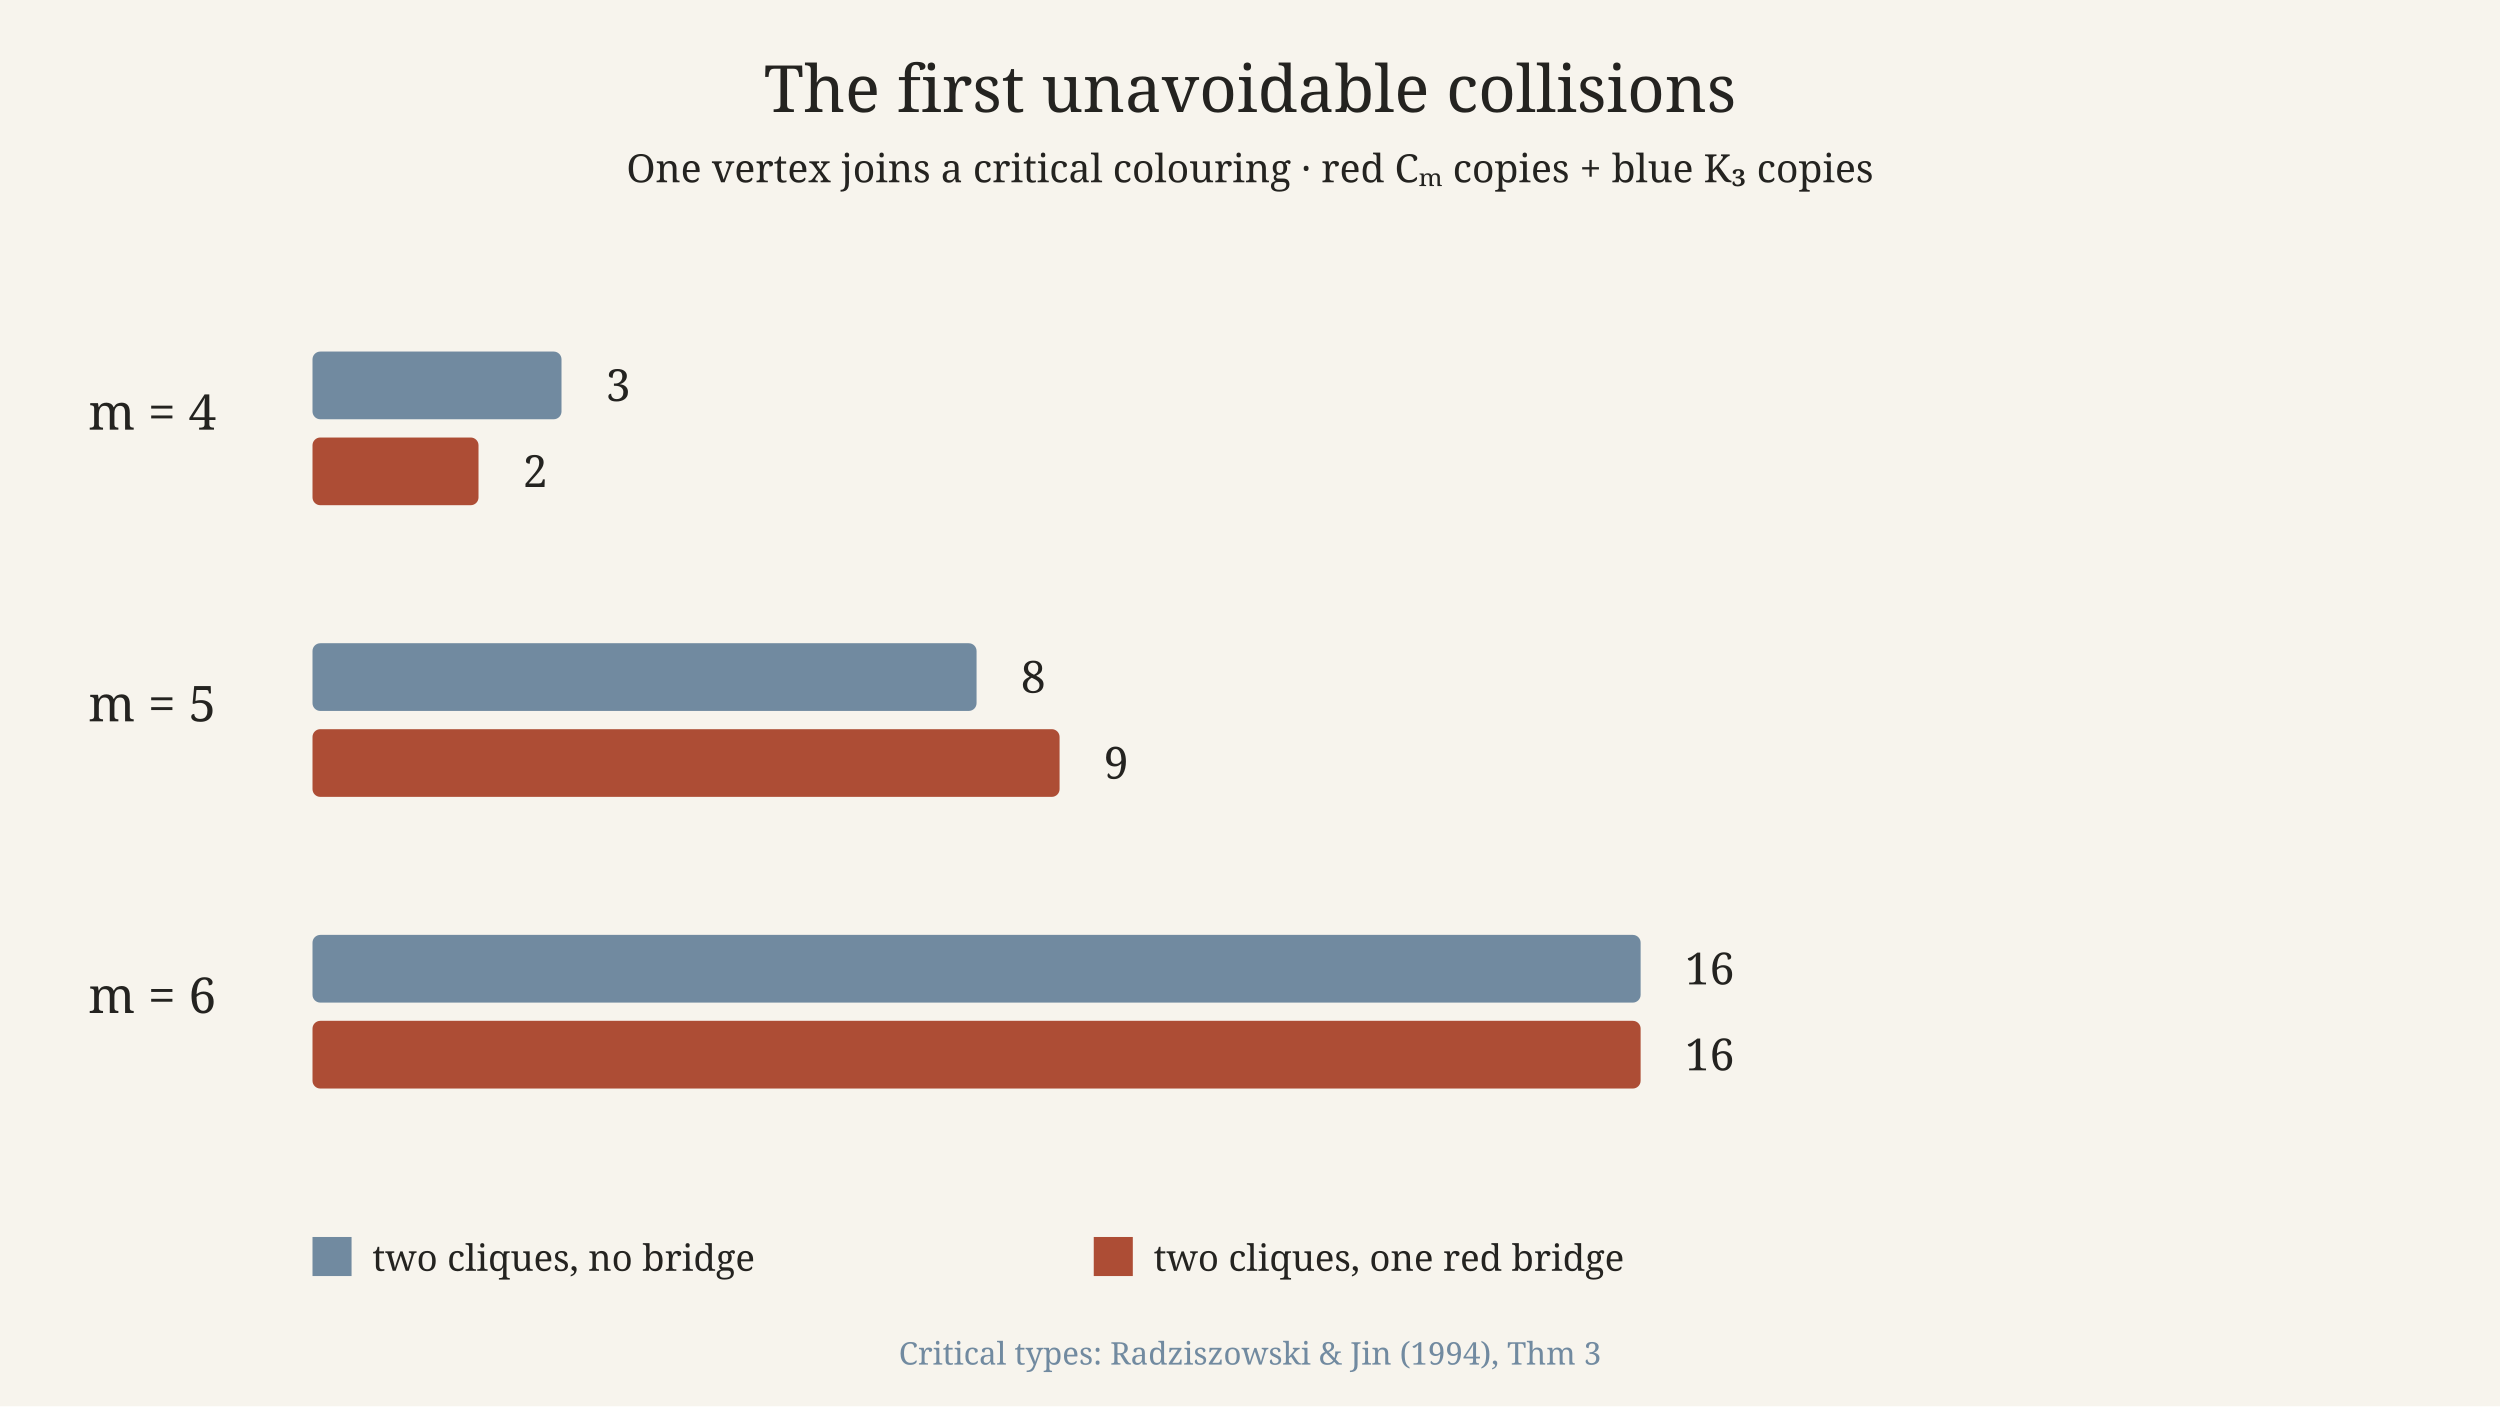
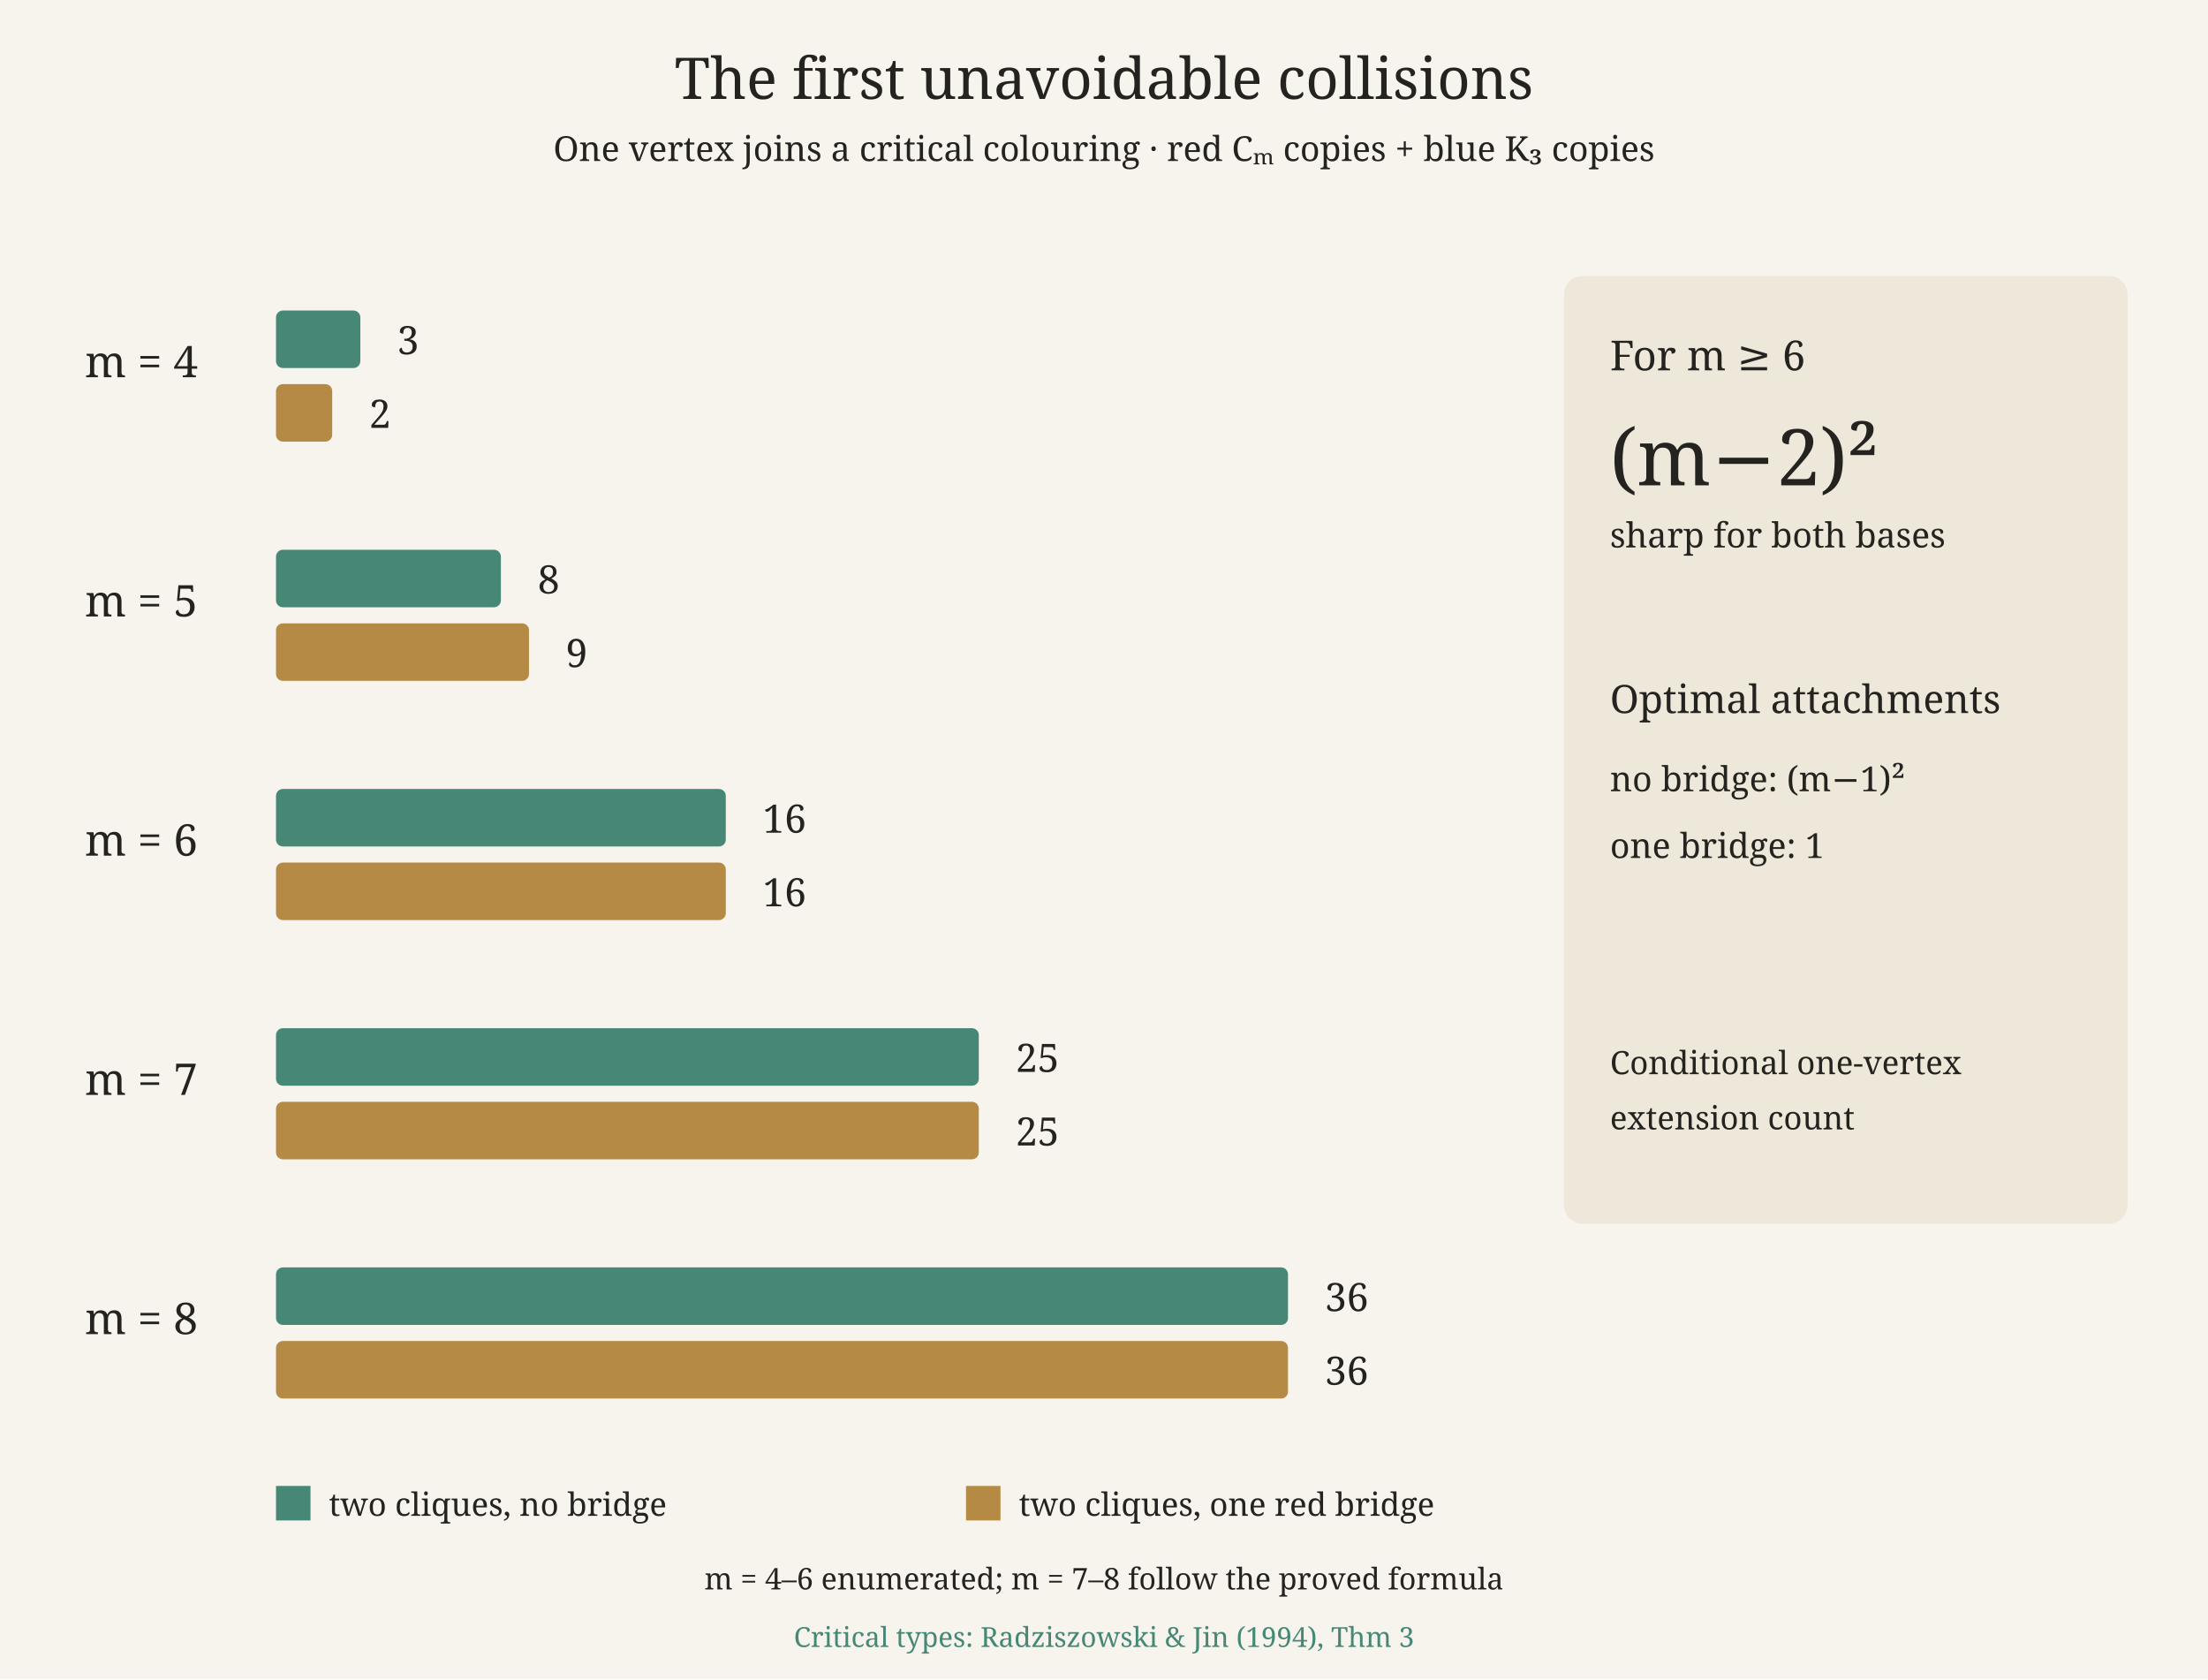
- <svg xmlns="http://www.w3.org/2000/svg" viewBox="0 0 960 540" width="960" height="540" role="img" aria-label="Minimum forbidden copies in one-vertex extensions of critical cycle triangle colorings" font-family="Georgia, serif">
-   <rect width="960" height="540" fill="#f7f4ed" />
+ <svg xmlns="http://www.w3.org/2000/svg" viewBox="0 0 960 730" width="960" height="730" role="img" aria-label="Minimum forbidden copies in one-vertex extensions of critical cycle triangle colorings" font-family="Georgia, serif">
+   <rect width="960" height="730" fill="#f7f4ed" />
  <text x="480" y="43" text-anchor="middle" font-size="25" fill="#242320">The first unavoidable collisions</text>
  <text x="480" y="70" text-anchor="middle" font-size="15" fill="#242320">One vertex joins a critical colouring · red Cₘ copies + blue K₃ copies</text>
-   <text x="83" y="165" text-anchor="end" font-size="19" fill="#242320">m = 4</text>
-   <rect x="120" y="135" width="95.62" height="26" rx="3" fill="#718aa0" />
-   <text x="232.62" y="154" font-size="17" fill="#242320">3</text>
-   <rect x="120" y="168" width="63.75" height="26" rx="3" fill="#ad4d35" />
-   <text x="200.75" y="187" font-size="17" fill="#242320">2</text>
-   <text x="83" y="277" text-anchor="end" font-size="19" fill="#242320">m = 5</text>
-   <rect x="120" y="247" width="255.0" height="26" rx="3" fill="#718aa0" />
-   <text x="392.0" y="266" font-size="17" fill="#242320">8</text>
-   <rect x="120" y="280" width="286.88" height="26" rx="3" fill="#ad4d35" />
-   <text x="423.88" y="299" font-size="17" fill="#242320">9</text>
-   <text x="83" y="389" text-anchor="end" font-size="19" fill="#242320">m = 6</text>
-   <rect x="120" y="359" width="510.0" height="26" rx="3" fill="#718aa0" />
-   <text x="647.0" y="378" font-size="17" fill="#242320">16</text>
-   <rect x="120" y="392" width="510.0" height="26" rx="3" fill="#ad4d35" />
-   <text x="647.0" y="411" font-size="17" fill="#242320">16</text>
-   <rect x="120" y="475" width="15" height="15" fill="#718aa0" />
-   <text x="143" y="488" font-size="14" fill="#242320">two cliques, no bridge</text>
-   <rect x="420" y="475" width="15" height="15" fill="#ad4d35" />
-   <text x="443" y="488" font-size="14" fill="#242320">two cliques, one red bridge</text>
-   <text x="480" y="524" text-anchor="middle" font-size="12" fill="#718aa0">Critical types: Radziszowski &amp; Jin (1994), Thm 3</text>
+   <text x="86" y="164" text-anchor="end" font-size="19" fill="#242320">m = 4</text>
+   <rect x="120" y="135" width="36.67" height="25" rx="3" fill="#468875" />
+   <text x="172.67" y="154" font-size="17" fill="#242320">3</text>
+   <rect x="120" y="167" width="24.44" height="25" rx="3" fill="#b58a45" />
+   <text x="160.44" y="186" font-size="17" fill="#242320">2</text>
+   <text x="86" y="268" text-anchor="end" font-size="19" fill="#242320">m = 5</text>
+   <rect x="120" y="239" width="97.78" height="25" rx="3" fill="#468875" />
+   <text x="233.78" y="258" font-size="17" fill="#242320">8</text>
+   <rect x="120" y="271" width="110.0" height="25" rx="3" fill="#b58a45" />
+   <text x="246.0" y="290" font-size="17" fill="#242320">9</text>
+   <text x="86" y="372" text-anchor="end" font-size="19" fill="#242320">m = 6</text>
+   <rect x="120" y="343" width="195.56" height="25" rx="3" fill="#468875" />
+   <text x="331.56" y="362" font-size="17" fill="#242320">16</text>
+   <rect x="120" y="375" width="195.56" height="25" rx="3" fill="#b58a45" />
+   <text x="331.56" y="394" font-size="17" fill="#242320">16</text>
+   <text x="86" y="476" text-anchor="end" font-size="19" fill="#242320">m = 7</text>
+   <rect x="120" y="447" width="305.56" height="25" rx="3" fill="#468875" />
+   <text x="441.56" y="466" font-size="17" fill="#242320">25</text>
+   <rect x="120" y="479" width="305.56" height="25" rx="3" fill="#b58a45" />
+   <text x="441.56" y="498" font-size="17" fill="#242320">25</text>
+   <text x="86" y="580" text-anchor="end" font-size="19" fill="#242320">m = 8</text>
+   <rect x="120" y="551" width="440.0" height="25" rx="3" fill="#468875" />
+   <text x="576.0" y="570" font-size="17" fill="#242320">36</text>
+   <rect x="120" y="583" width="440.0" height="25" rx="3" fill="#b58a45" />
+   <text x="576.0" y="602" font-size="17" fill="#242320">36</text>
+   <rect x="680" y="120" width="245" height="412" rx="8" fill="#eee8da" />
+   <text x="700" y="161" font-size="18" fill="#242320">For m ≥ 6</text>
+   <text x="700" y="211" font-size="34" fill="#242320">(m−2)²</text>
+   <text x="700" y="238" font-size="15" fill="#242320">sharp for both bases</text>
+   <text x="700" y="310" font-size="17" fill="#242320">Optimal attachments</text>
+   <text x="700" y="344" font-size="15" fill="#242320">no bridge: (m−1)²</text>
+   <text x="700" y="373" font-size="15" fill="#242320">one bridge: 1</text>
+   <text x="700" y="467" font-size="14" fill="#242320">Conditional one-vertex</text>
+   <text x="700" y="491" font-size="14" fill="#242320">extension count</text>
+   <rect x="120" y="646" width="15" height="15" fill="#468875" />
+   <text x="143" y="659" font-size="14" fill="#242320">two cliques, no bridge</text>
+   <rect x="420" y="646" width="15" height="15" fill="#b58a45" />
+   <text x="443" y="659" font-size="14" fill="#242320">two cliques, one red bridge</text>
+   <text x="480" y="691" text-anchor="middle" font-size="13" fill="#242320">m = 4–6 enumerated; m = 7–8 follow the proved formula</text>
+   <text x="480" y="716" text-anchor="middle" font-size="12" fill="#468875">Critical types: Radziszowski &amp; Jin (1994), Thm 3</text>
</svg>
